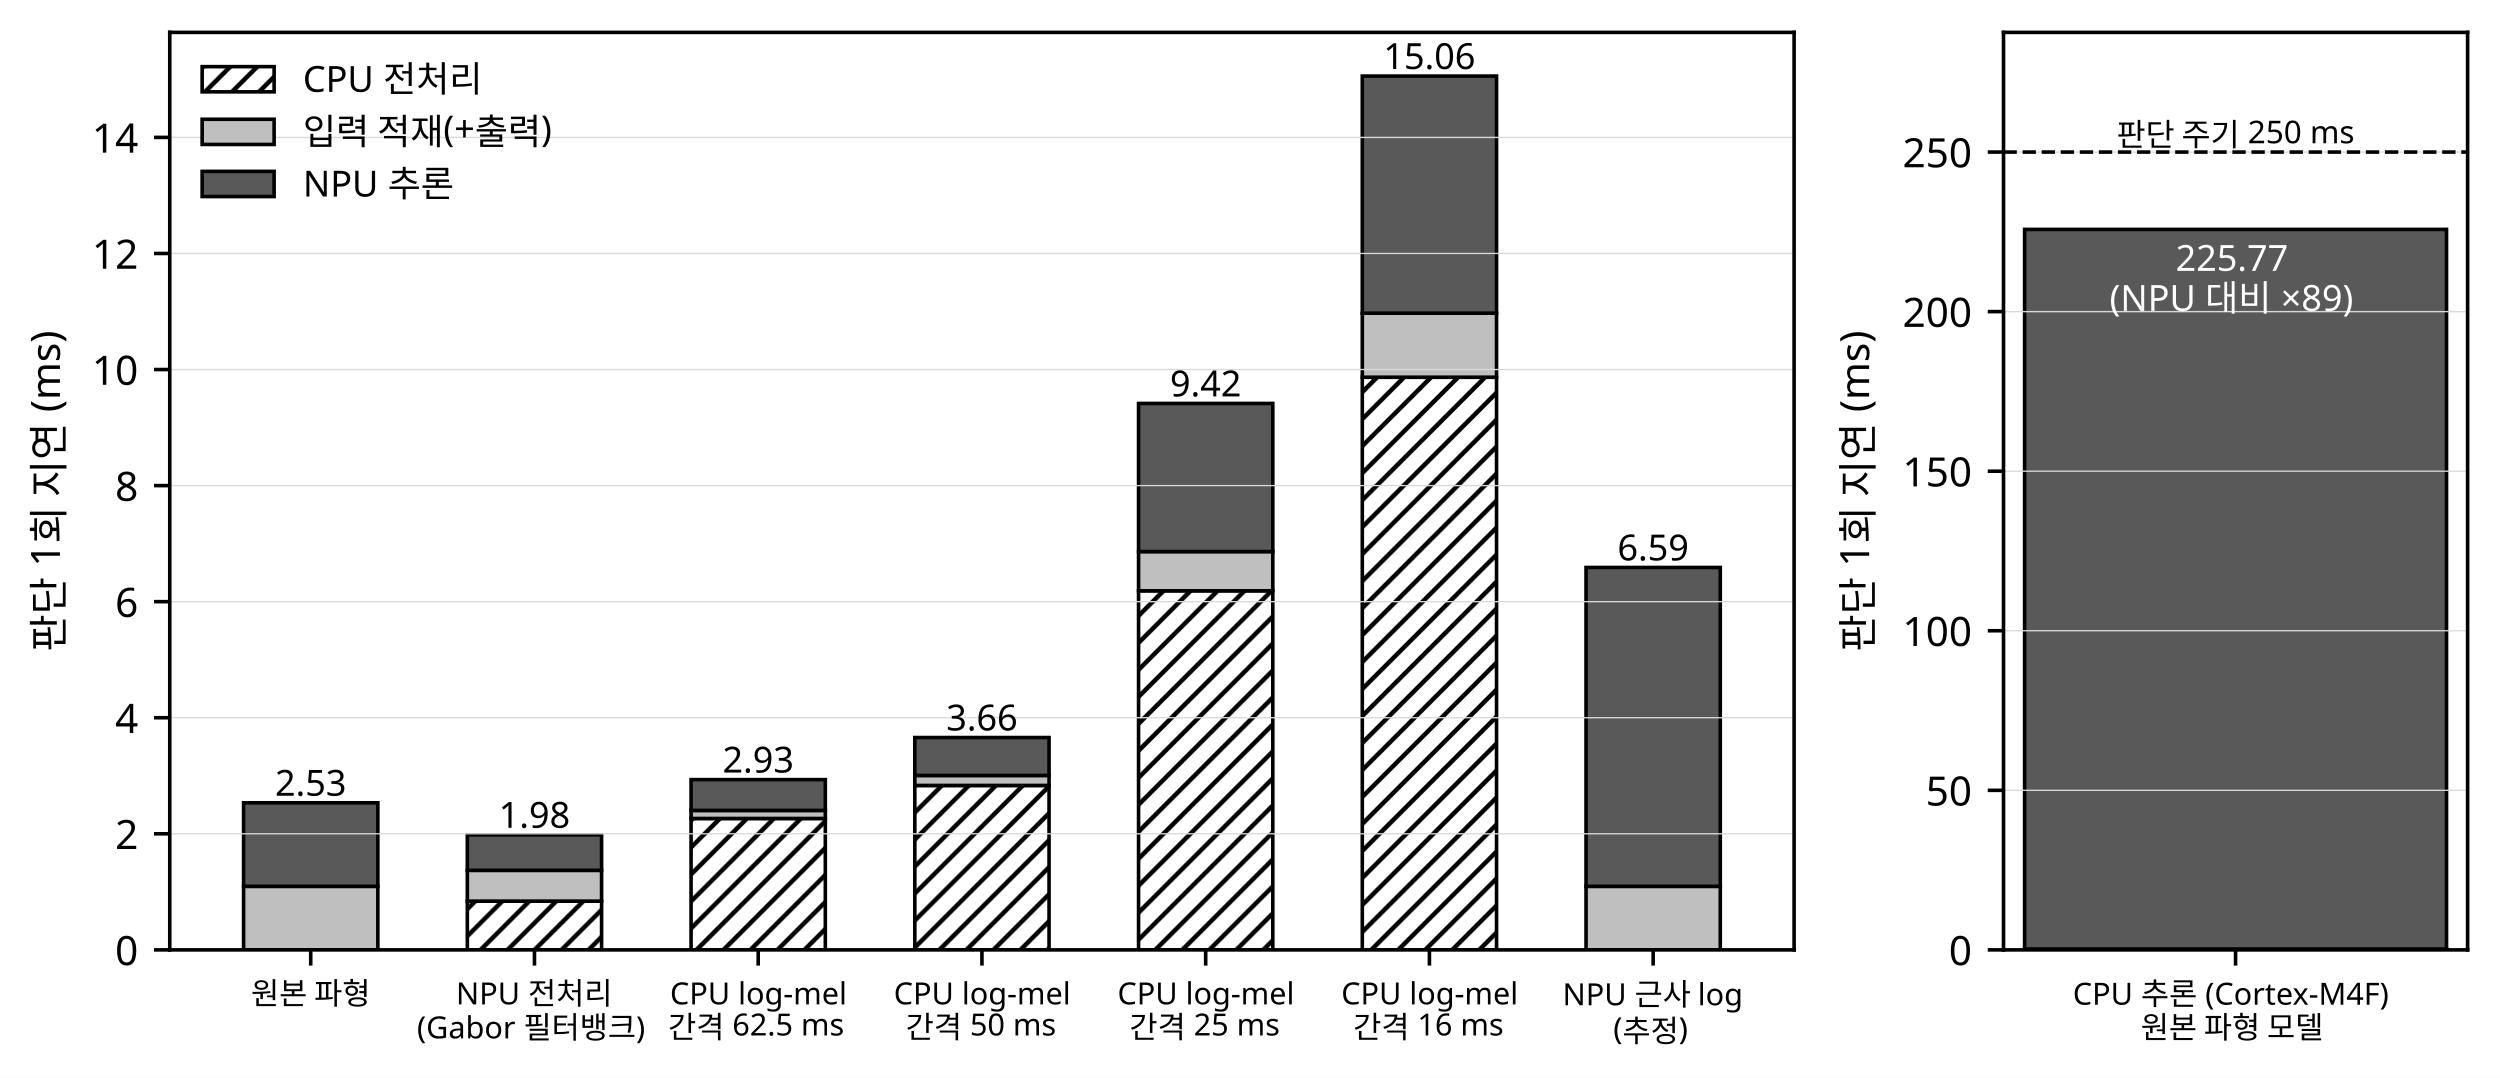
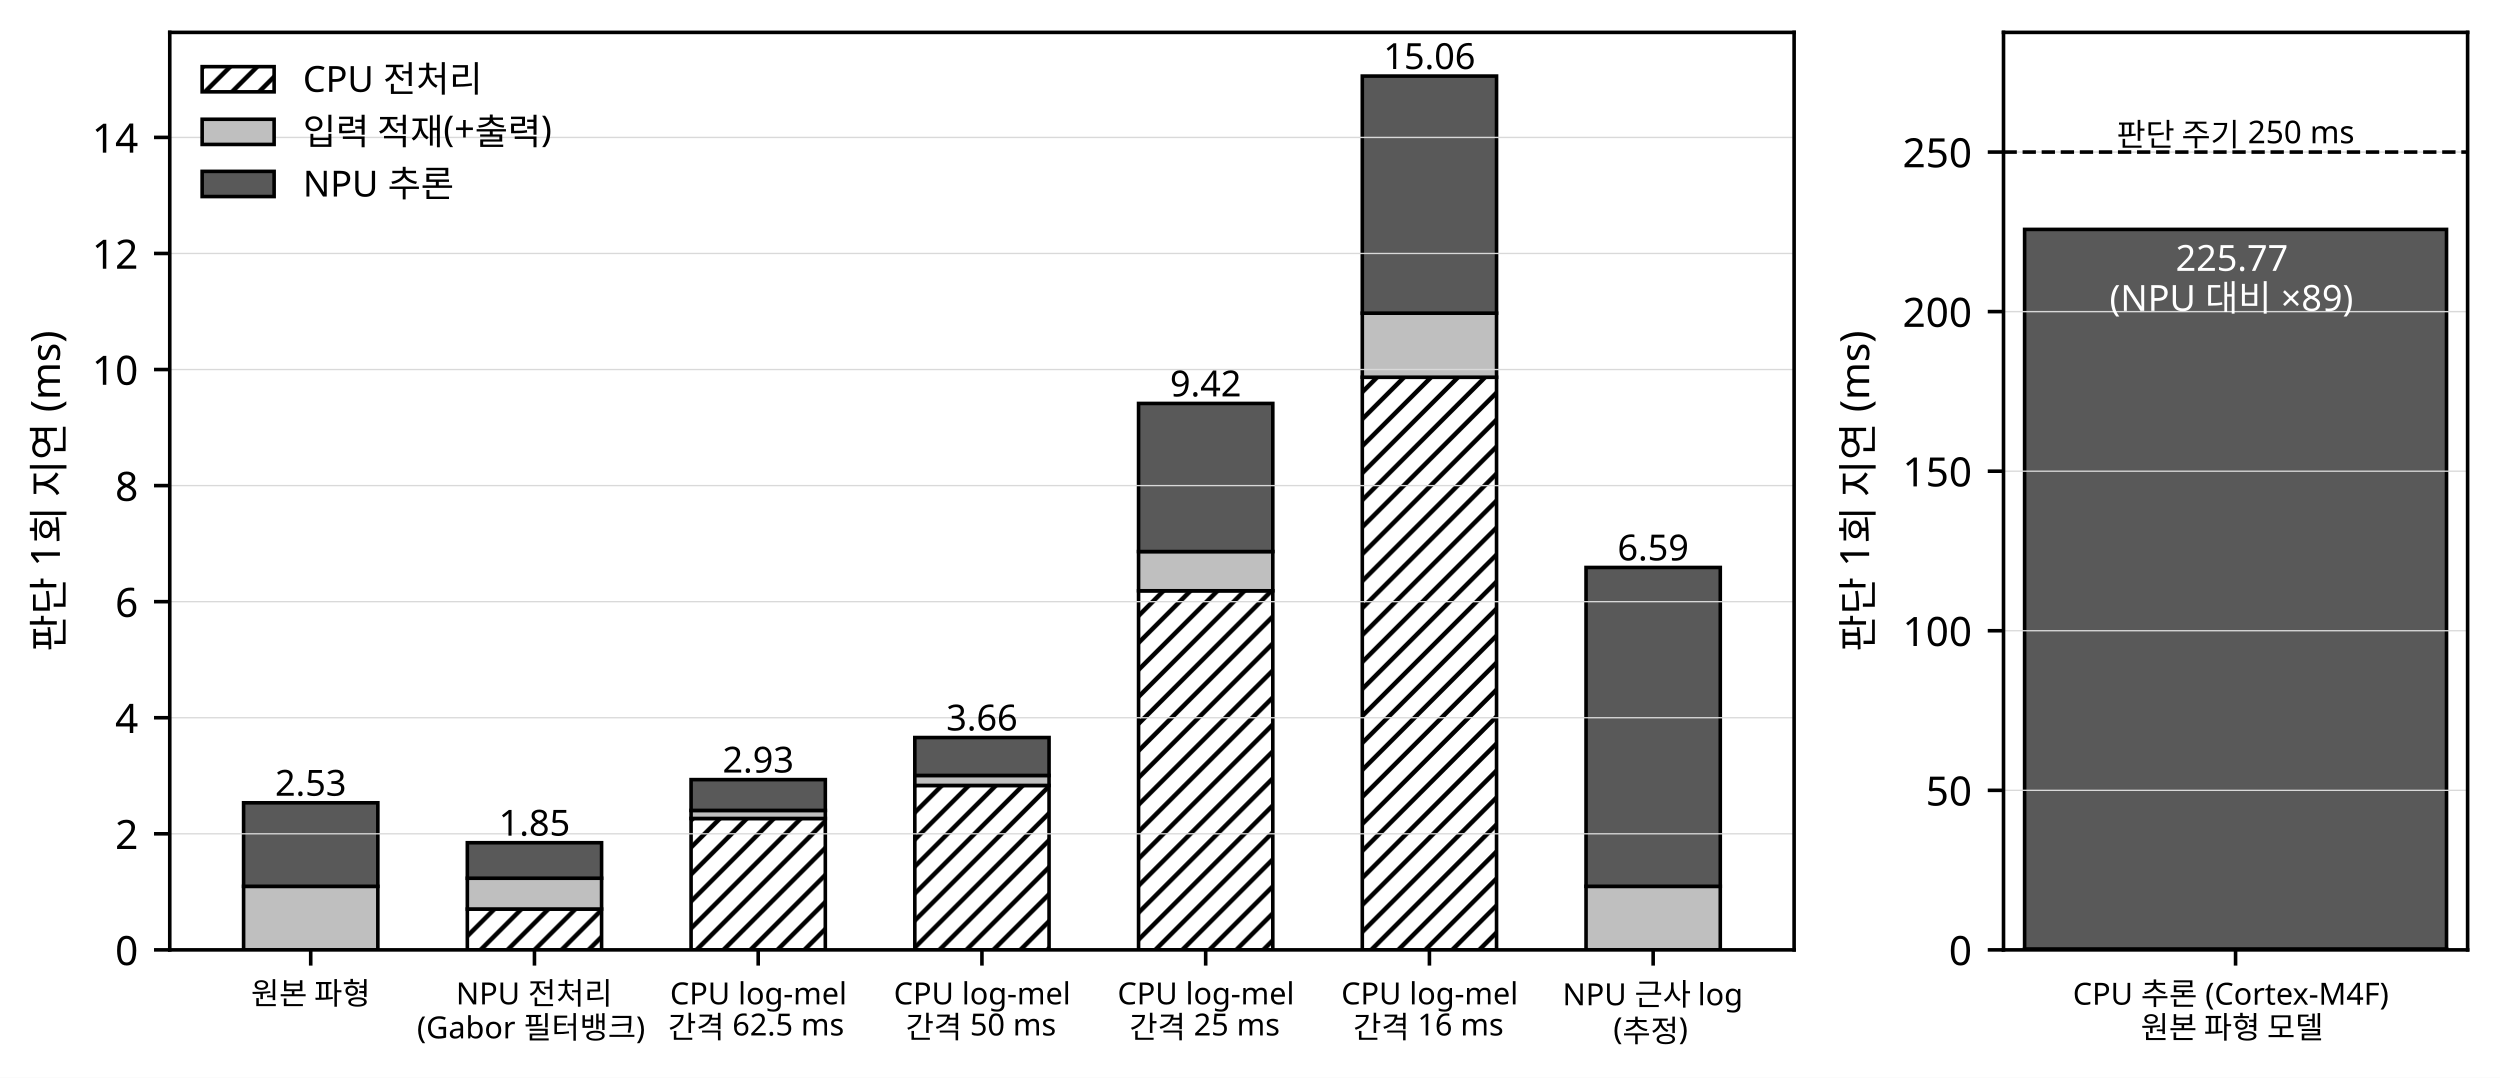
<svg xmlns="http://www.w3.org/2000/svg" xmlns:xlink="http://www.w3.org/1999/xlink" width="555.758pt" height="239.583pt" viewBox="0 0 555.758 239.583" version="1.1">
  <defs>
    <style type="text/css">*{stroke-linejoin: round; stroke-linecap: butt}</style>
  </defs>
  <g id="figure_1">
    <g id="patch_1">
      <path d="M 0 239.583  L 555.758 239.583  L 555.758 0  L 0 0  z " style="fill: #ffffff" />
    </g>
    <g id="axes_1">
      <g id="patch_2">
        <path d="M 37.738 211.16  L 398.837 211.16  L 398.837 7.2  L 37.738 7.2  z " style="fill: #ffffff" />
      </g>
      <g id="patch_3">
-         <path d="M 54.152 211.16  L 83.995 211.16  L 83.995 211.16  L 54.152 211.16  z " clip-path="url(#pd2b14b643c)" style="fill: url(#h8dd5a65fd1); stroke: #000000; stroke-width: 0.8; stroke-linejoin: miter" />
+         <path d="M 54.152 211.16  L 83.995 211.16  L 83.995 211.16  L 54.152 211.16  z " clip-path="url(#p806f4363c2)" style="fill: url(#hf272bdc6ef); stroke: #000000; stroke-width: 0.8; stroke-linejoin: miter" />
      </g>
      <g id="patch_4">
-         <path d="M 103.89 211.16  L 133.733 211.16  L 133.733 200.325  L 103.89 200.325  z " clip-path="url(#pd2b14b643c)" style="fill: url(#h8dd5a65fd1); stroke: #000000; stroke-width: 0.8; stroke-linejoin: miter" />
+         <path d="M 103.89 211.16  L 133.733 211.16  L 133.733 202.081  L 103.89 202.081  z " clip-path="url(#p806f4363c2)" style="fill: url(#hf272bdc6ef); stroke: #000000; stroke-width: 0.8; stroke-linejoin: miter" />
      </g>
      <g id="patch_5">
-         <path d="M 153.628 211.16  L 183.471 211.16  L 183.471 181.952  L 153.628 181.952  z " clip-path="url(#pd2b14b643c)" style="fill: url(#h8dd5a65fd1); stroke: #000000; stroke-width: 0.8; stroke-linejoin: miter" />
+         <path d="M 153.628 211.16  L 183.471 211.16  L 183.471 181.952  L 153.628 181.952  z " clip-path="url(#p806f4363c2)" style="fill: url(#hf272bdc6ef); stroke: #000000; stroke-width: 0.8; stroke-linejoin: miter" />
      </g>
      <g id="patch_6">
-         <path d="M 203.366 211.16  L 233.209 211.16  L 233.209 174.608  L 203.366 174.608  z " clip-path="url(#pd2b14b643c)" style="fill: url(#h8dd5a65fd1); stroke: #000000; stroke-width: 0.8; stroke-linejoin: miter" />
+         <path d="M 203.366 211.16  L 233.209 211.16  L 233.209 174.608  L 203.366 174.608  z " clip-path="url(#p806f4363c2)" style="fill: url(#hf272bdc6ef); stroke: #000000; stroke-width: 0.8; stroke-linejoin: miter" />
      </g>
      <g id="patch_7">
-         <path d="M 253.105 211.16  L 282.947 211.16  L 282.947 131.332  L 253.105 131.332  z " clip-path="url(#pd2b14b643c)" style="fill: url(#h8dd5a65fd1); stroke: #000000; stroke-width: 0.8; stroke-linejoin: miter" />
+         <path d="M 253.105 211.16  L 282.947 211.16  L 282.947 131.332  L 253.105 131.332  z " clip-path="url(#p806f4363c2)" style="fill: url(#hf272bdc6ef); stroke: #000000; stroke-width: 0.8; stroke-linejoin: miter" />
      </g>
      <g id="patch_8">
-         <path d="M 302.843 211.16  L 332.686 211.16  L 332.686 83.861  L 302.843 83.861  z " clip-path="url(#pd2b14b643c)" style="fill: url(#h8dd5a65fd1); stroke: #000000; stroke-width: 0.8; stroke-linejoin: miter" />
+         <path d="M 302.843 211.16  L 332.686 211.16  L 332.686 83.861  L 302.843 83.861  z " clip-path="url(#p806f4363c2)" style="fill: url(#hf272bdc6ef); stroke: #000000; stroke-width: 0.8; stroke-linejoin: miter" />
      </g>
      <g id="patch_9">
-         <path d="M 352.581 211.16  L 382.424 211.16  L 382.424 211.16  L 352.581 211.16  z " clip-path="url(#pd2b14b643c)" style="fill: url(#h8dd5a65fd1); stroke: #000000; stroke-width: 0.8; stroke-linejoin: miter" />
+         <path d="M 352.581 211.16  L 382.424 211.16  L 382.424 211.16  L 352.581 211.16  z " clip-path="url(#p806f4363c2)" style="fill: url(#hf272bdc6ef); stroke: #000000; stroke-width: 0.8; stroke-linejoin: miter" />
      </g>
      <g id="patch_10">
-         <path d="M 54.152 211.16  L 83.995 211.16  L 83.995 197.033  L 54.152 197.033  z " clip-path="url(#pd2b14b643c)" style="fill: #bfbfbf; stroke: #000000; stroke-width: 0.8; stroke-linejoin: miter" />
+         <path d="M 54.152 211.16  L 83.995 211.16  L 83.995 197.033  L 54.152 197.033  z " clip-path="url(#p806f4363c2)" style="fill: #bfbfbf; stroke: #000000; stroke-width: 0.8; stroke-linejoin: miter" />
      </g>
      <g id="patch_11">
-         <path d="M 103.89 200.325  L 133.733 200.325  L 133.733 193.478  L 103.89 193.478  z " clip-path="url(#pd2b14b643c)" style="fill: #bfbfbf; stroke: #000000; stroke-width: 0.8; stroke-linejoin: miter" />
+         <path d="M 103.89 202.081  L 133.733 202.081  L 133.733 195.233  L 103.89 195.233  z " clip-path="url(#p806f4363c2)" style="fill: #bfbfbf; stroke: #000000; stroke-width: 0.8; stroke-linejoin: miter" />
      </g>
      <g id="patch_12">
-         <path d="M 153.628 181.952  L 183.471 181.952  L 183.471 180.16  L 153.628 180.16  z " clip-path="url(#pd2b14b643c)" style="fill: #bfbfbf; stroke: #000000; stroke-width: 0.8; stroke-linejoin: miter" />
+         <path d="M 153.628 181.952  L 183.471 181.952  L 183.471 180.16  L 153.628 180.16  z " clip-path="url(#p806f4363c2)" style="fill: #bfbfbf; stroke: #000000; stroke-width: 0.8; stroke-linejoin: miter" />
      </g>
      <g id="patch_13">
-         <path d="M 203.366 174.608  L 233.209 174.608  L 233.209 172.386  L 203.366 172.386  z " clip-path="url(#pd2b14b643c)" style="fill: #bfbfbf; stroke: #000000; stroke-width: 0.8; stroke-linejoin: miter" />
+         <path d="M 203.366 174.608  L 233.209 174.608  L 233.209 172.386  L 203.366 172.386  z " clip-path="url(#p806f4363c2)" style="fill: #bfbfbf; stroke: #000000; stroke-width: 0.8; stroke-linejoin: miter" />
      </g>
      <g id="patch_14">
-         <path d="M 253.105 131.332  L 282.947 131.332  L 282.947 122.614  L 253.105 122.614  z " clip-path="url(#pd2b14b643c)" style="fill: #bfbfbf; stroke: #000000; stroke-width: 0.8; stroke-linejoin: miter" />
+         <path d="M 253.105 131.332  L 282.947 131.332  L 282.947 122.614  L 253.105 122.614  z " clip-path="url(#p806f4363c2)" style="fill: #bfbfbf; stroke: #000000; stroke-width: 0.8; stroke-linejoin: miter" />
      </g>
      <g id="patch_15">
-         <path d="M 302.843 83.861  L 332.686 83.861  L 332.686 69.619  L 302.843 69.619  z " clip-path="url(#pd2b14b643c)" style="fill: #bfbfbf; stroke: #000000; stroke-width: 0.8; stroke-linejoin: miter" />
+         <path d="M 302.843 83.861  L 332.686 83.861  L 332.686 69.619  L 302.843 69.619  z " clip-path="url(#p806f4363c2)" style="fill: #bfbfbf; stroke: #000000; stroke-width: 0.8; stroke-linejoin: miter" />
      </g>
      <g id="patch_16">
-         <path d="M 352.581 211.16  L 382.424 211.16  L 382.424 197.033  L 352.581 197.033  z " clip-path="url(#pd2b14b643c)" style="fill: #bfbfbf; stroke: #000000; stroke-width: 0.8; stroke-linejoin: miter" />
+         <path d="M 352.581 211.16  L 382.424 211.16  L 382.424 197.033  L 352.581 197.033  z " clip-path="url(#p806f4363c2)" style="fill: #bfbfbf; stroke: #000000; stroke-width: 0.8; stroke-linejoin: miter" />
      </g>
      <g id="patch_17">
-         <path d="M 54.152 197.033  L 83.995 197.033  L 83.995 178.463  L 54.152 178.463  z " clip-path="url(#pd2b14b643c)" style="fill: #595959; stroke: #000000; stroke-width: 0.8; stroke-linejoin: miter" />
+         <path d="M 54.152 197.033  L 83.995 197.033  L 83.995 178.463  L 54.152 178.463  z " clip-path="url(#p806f4363c2)" style="fill: #595959; stroke: #000000; stroke-width: 0.8; stroke-linejoin: miter" />
      </g>
      <g id="patch_18">
-         <path d="M 103.89 193.478  L 133.733 193.478  L 133.733 185.584  L 103.89 185.584  z " clip-path="url(#pd2b14b643c)" style="fill: #595959; stroke: #000000; stroke-width: 0.8; stroke-linejoin: miter" />
+         <path d="M 103.89 195.233  L 133.733 195.233  L 133.733 187.34  L 103.89 187.34  z " clip-path="url(#p806f4363c2)" style="fill: #595959; stroke: #000000; stroke-width: 0.8; stroke-linejoin: miter" />
      </g>
      <g id="patch_19">
-         <path d="M 153.628 180.16  L 183.471 180.16  L 183.471 173.312  L 153.628 173.312  z " clip-path="url(#pd2b14b643c)" style="fill: #595959; stroke: #000000; stroke-width: 0.8; stroke-linejoin: miter" />
+         <path d="M 153.628 180.16  L 183.471 180.16  L 183.471 173.312  L 153.628 173.312  z " clip-path="url(#p806f4363c2)" style="fill: #595959; stroke: #000000; stroke-width: 0.8; stroke-linejoin: miter" />
      </g>
      <g id="patch_20">
-         <path d="M 203.366 172.386  L 233.209 172.386  L 233.209 163.957  L 203.366 163.957  z " clip-path="url(#pd2b14b643c)" style="fill: #595959; stroke: #000000; stroke-width: 0.8; stroke-linejoin: miter" />
+         <path d="M 203.366 172.386  L 233.209 172.386  L 233.209 163.957  L 203.366 163.957  z " clip-path="url(#p806f4363c2)" style="fill: #595959; stroke: #000000; stroke-width: 0.8; stroke-linejoin: miter" />
      </g>
      <g id="patch_21">
-         <path d="M 253.105 122.614  L 282.947 122.614  L 282.947 89.686  L 253.105 89.686  z " clip-path="url(#pd2b14b643c)" style="fill: #595959; stroke: #000000; stroke-width: 0.8; stroke-linejoin: miter" />
+         <path d="M 253.105 122.614  L 282.947 122.614  L 282.947 89.686  L 253.105 89.686  z " clip-path="url(#p806f4363c2)" style="fill: #595959; stroke: #000000; stroke-width: 0.8; stroke-linejoin: miter" />
      </g>
      <g id="patch_22">
-         <path d="M 302.843 69.619  L 332.686 69.619  L 332.686 16.912  L 302.843 16.912  z " clip-path="url(#pd2b14b643c)" style="fill: #595959; stroke: #000000; stroke-width: 0.8; stroke-linejoin: miter" />
+         <path d="M 302.843 69.619  L 332.686 69.619  L 332.686 16.912  L 302.843 16.912  z " clip-path="url(#p806f4363c2)" style="fill: #595959; stroke: #000000; stroke-width: 0.8; stroke-linejoin: miter" />
      </g>
      <g id="patch_23">
-         <path d="M 352.581 197.033  L 382.424 197.033  L 382.424 126.15  L 352.581 126.15  z " clip-path="url(#pd2b14b643c)" style="fill: #595959; stroke: #000000; stroke-width: 0.8; stroke-linejoin: miter" />
+         <path d="M 352.581 197.033  L 382.424 197.033  L 382.424 126.15  L 352.581 126.15  z " clip-path="url(#p806f4363c2)" style="fill: #595959; stroke: #000000; stroke-width: 0.8; stroke-linejoin: miter" />
      </g>
      <g id="matplotlib.axis_1">
        <g id="xtick_1">
          <g id="line2d_1">
            <defs>
-               <path id="m9dae0cbca2" d="M 0 0  L 0 3.5  " style="stroke: #000000; stroke-width: 0.8" />
+               <path id="m4738c659da" d="M 0 0  L 0 3.5  " style="stroke: #000000; stroke-width: 0.8" />
            </defs>
            <g>
-               <use xlink:href="#m9dae0cbca2" x="69.073" y="211.16" style="stroke: #000000; stroke-width: 0.8" />
+               <use xlink:href="#m4738c659da" x="69.073" y="211.16" style="stroke: #000000; stroke-width: 0.8" />
            </g>
          </g>
          <g id="text_1">
            <text style="font-size: 6.8px; font-family: 'NanumGothic'; text-anchor: middle" x="69.073" y="223.274" transform="rotate(-0 69.07346 223.2738)">원본 파형</text>
          </g>
        </g>
        <g id="xtick_2">
          <g id="line2d_2">
            <g>
-               <use xlink:href="#m9dae0cbca2" x="118.812" y="211.16" style="stroke: #000000; stroke-width: 0.8" />
+               <use xlink:href="#m4738c659da" x="118.812" y="211.16" style="stroke: #000000; stroke-width: 0.8" />
            </g>
          </g>
          <g id="text_2">
            <text style="font-size: 6.8px; font-family: 'NanumGothic'" transform="translate(101.3659 223.2738)">NPU 전처리</text>
            <text style="font-size: 6.8px; font-family: 'NanumGothic'" transform="translate(92.69004 230.8333)">(Gabor 필터뱅크)</text>
          </g>
        </g>
        <g id="xtick_3">
          <g id="line2d_3">
            <g>
-               <use xlink:href="#m9dae0cbca2" x="168.55" y="211.16" style="stroke: #000000; stroke-width: 0.8" />
+               <use xlink:href="#m4738c659da" x="168.55" y="211.16" style="stroke: #000000; stroke-width: 0.8" />
            </g>
          </g>
          <g id="text_3">
            <text style="font-size: 6.8px; font-family: 'NanumGothic'" transform="translate(148.9386 223.2738)">CPU log-mel</text>
            <text style="font-size: 6.8px; font-family: 'NanumGothic'" transform="translate(148.5142 230.7566)">간격 62.5 ms</text>
          </g>
        </g>
        <g id="xtick_4">
          <g id="line2d_4">
            <g>
-               <use xlink:href="#m9dae0cbca2" x="218.288" y="211.16" style="stroke: #000000; stroke-width: 0.8" />
+               <use xlink:href="#m4738c659da" x="218.288" y="211.16" style="stroke: #000000; stroke-width: 0.8" />
            </g>
          </g>
          <g id="text_4">
            <text style="font-size: 6.8px; font-family: 'NanumGothic'" transform="translate(198.6768 223.2738)">CPU log-mel</text>
            <text style="font-size: 6.8px; font-family: 'NanumGothic'" transform="translate(201.3426 230.7566)">간격 50 ms</text>
          </g>
        </g>
        <g id="xtick_5">
          <g id="line2d_5">
            <g>
-               <use xlink:href="#m9dae0cbca2" x="268.026" y="211.16" style="stroke: #000000; stroke-width: 0.8" />
+               <use xlink:href="#m4738c659da" x="268.026" y="211.16" style="stroke: #000000; stroke-width: 0.8" />
            </g>
          </g>
          <g id="text_5">
            <text style="font-size: 6.8px; font-family: 'NanumGothic'" transform="translate(248.4149 223.2738)">CPU log-mel</text>
            <text style="font-size: 6.8px; font-family: 'NanumGothic'" transform="translate(251.0807 230.7566)">간격 25 ms</text>
          </g>
        </g>
        <g id="xtick_6">
          <g id="line2d_6">
            <g>
-               <use xlink:href="#m9dae0cbca2" x="317.764" y="211.16" style="stroke: #000000; stroke-width: 0.8" />
+               <use xlink:href="#m4738c659da" x="317.764" y="211.16" style="stroke: #000000; stroke-width: 0.8" />
            </g>
          </g>
          <g id="text_6">
            <text style="font-size: 6.8px; font-family: 'NanumGothic'" transform="translate(298.1531 223.2738)">CPU log-mel</text>
            <text style="font-size: 6.8px; font-family: 'NanumGothic'" transform="translate(300.8189 230.7566)">간격 16 ms</text>
          </g>
        </g>
        <g id="xtick_7">
          <g id="line2d_7">
            <g>
-               <use xlink:href="#m9dae0cbca2" x="367.502" y="211.16" style="stroke: #000000; stroke-width: 0.8" />
+               <use xlink:href="#m4738c659da" x="367.502" y="211.16" style="stroke: #000000; stroke-width: 0.8" />
            </g>
          </g>
          <g id="text_7">
            <text style="font-size: 6.8px; font-family: 'NanumGothic'" transform="translate(347.3573 223.4778)">NPU 근사 log</text>
            <text style="font-size: 6.8px; font-family: 'NanumGothic'" transform="translate(358.6421 231.0511)">(추정)</text>
          </g>
        </g>
      </g>
      <g id="matplotlib.axis_2">
        <g id="ytick_1">
          <g id="line2d_8">
-             <path d="M 37.738 211.16  L 398.837 211.16  " clip-path="url(#pd2b14b643c)" style="fill: none; stroke: #d9d9d9; stroke-width: 0.3; stroke-linecap: square" />
+             <path d="M 37.738 211.16  L 398.837 211.16  " clip-path="url(#p806f4363c2)" style="fill: none; stroke: #d9d9d9; stroke-width: 0.3; stroke-linecap: square" />
          </g>
          <g id="line2d_9">
            <defs>
-               <path id="mdfe4ea8ee5" d="M 0 0  L -3.5 0  " style="stroke: #000000; stroke-width: 0.8" />
+               <path id="ma11ff73672" d="M 0 0  L -3.5 0  " style="stroke: #000000; stroke-width: 0.8" />
            </defs>
            <g>
-               <use xlink:href="#mdfe4ea8ee5" x="37.738" y="211.16" style="stroke: #000000; stroke-width: 0.8" />
+               <use xlink:href="#ma11ff73672" x="37.738" y="211.16" style="stroke: #000000; stroke-width: 0.8" />
            </g>
          </g>
          <g id="text_8">
            <text style="font-size: 9px; font-family: 'NanumGothic'; text-anchor: end" x="30.738" y="214.544" transform="rotate(-0 30.73844 214.5441)">0</text>
          </g>
        </g>
        <g id="ytick_2">
          <g id="line2d_10">
-             <path d="M 37.738 185.359  L 398.837 185.359  " clip-path="url(#pd2b14b643c)" style="fill: none; stroke: #d9d9d9; stroke-width: 0.3; stroke-linecap: square" />
+             <path d="M 37.738 185.359  L 398.837 185.359  " clip-path="url(#p806f4363c2)" style="fill: none; stroke: #d9d9d9; stroke-width: 0.3; stroke-linecap: square" />
          </g>
          <g id="line2d_11">
            <g>
-               <use xlink:href="#mdfe4ea8ee5" x="37.738" y="185.359" style="stroke: #000000; stroke-width: 0.8" />
+               <use xlink:href="#ma11ff73672" x="37.738" y="185.359" style="stroke: #000000; stroke-width: 0.8" />
            </g>
          </g>
          <g id="text_9">
            <text style="font-size: 9px; font-family: 'NanumGothic'; text-anchor: end" x="30.738" y="188.743" transform="rotate(-0 30.73844 188.7427)">2</text>
          </g>
        </g>
        <g id="ytick_3">
          <g id="line2d_12">
-             <path d="M 37.738 159.557  L 398.837 159.557  " clip-path="url(#pd2b14b643c)" style="fill: none; stroke: #d9d9d9; stroke-width: 0.3; stroke-linecap: square" />
+             <path d="M 37.738 159.557  L 398.837 159.557  " clip-path="url(#p806f4363c2)" style="fill: none; stroke: #d9d9d9; stroke-width: 0.3; stroke-linecap: square" />
          </g>
          <g id="line2d_13">
            <g>
-               <use xlink:href="#mdfe4ea8ee5" x="37.738" y="159.557" style="stroke: #000000; stroke-width: 0.8" />
+               <use xlink:href="#ma11ff73672" x="37.738" y="159.557" style="stroke: #000000; stroke-width: 0.8" />
            </g>
          </g>
          <g id="text_10">
            <text style="font-size: 9px; font-family: 'NanumGothic'; text-anchor: end" x="30.738" y="162.941" transform="rotate(-0 30.73844 162.9412)">4</text>
          </g>
        </g>
        <g id="ytick_4">
          <g id="line2d_14">
-             <path d="M 37.738 133.756  L 398.837 133.756  " clip-path="url(#pd2b14b643c)" style="fill: none; stroke: #d9d9d9; stroke-width: 0.3; stroke-linecap: square" />
+             <path d="M 37.738 133.756  L 398.837 133.756  " clip-path="url(#p806f4363c2)" style="fill: none; stroke: #d9d9d9; stroke-width: 0.3; stroke-linecap: square" />
          </g>
          <g id="line2d_15">
            <g>
-               <use xlink:href="#mdfe4ea8ee5" x="37.738" y="133.756" style="stroke: #000000; stroke-width: 0.8" />
+               <use xlink:href="#ma11ff73672" x="37.738" y="133.756" style="stroke: #000000; stroke-width: 0.8" />
            </g>
          </g>
          <g id="text_11">
            <text style="font-size: 9px; font-family: 'NanumGothic'; text-anchor: end" x="30.738" y="137.14" transform="rotate(-0 30.73844 137.1397)">6</text>
          </g>
        </g>
        <g id="ytick_5">
          <g id="line2d_16">
-             <path d="M 37.738 107.954  L 398.837 107.954  " clip-path="url(#pd2b14b643c)" style="fill: none; stroke: #d9d9d9; stroke-width: 0.3; stroke-linecap: square" />
+             <path d="M 37.738 107.954  L 398.837 107.954  " clip-path="url(#p806f4363c2)" style="fill: none; stroke: #d9d9d9; stroke-width: 0.3; stroke-linecap: square" />
          </g>
          <g id="line2d_17">
            <g>
-               <use xlink:href="#mdfe4ea8ee5" x="37.738" y="107.954" style="stroke: #000000; stroke-width: 0.8" />
+               <use xlink:href="#ma11ff73672" x="37.738" y="107.954" style="stroke: #000000; stroke-width: 0.8" />
            </g>
          </g>
          <g id="text_12">
            <text style="font-size: 9px; font-family: 'NanumGothic'; text-anchor: end" x="30.738" y="111.338" transform="rotate(-0 30.73844 111.3382)">8</text>
          </g>
        </g>
        <g id="ytick_6">
          <g id="line2d_18">
-             <path d="M 37.738 82.153  L 398.837 82.153  " clip-path="url(#pd2b14b643c)" style="fill: none; stroke: #d9d9d9; stroke-width: 0.3; stroke-linecap: square" />
+             <path d="M 37.738 82.153  L 398.837 82.153  " clip-path="url(#p806f4363c2)" style="fill: none; stroke: #d9d9d9; stroke-width: 0.3; stroke-linecap: square" />
          </g>
          <g id="line2d_19">
            <g>
-               <use xlink:href="#mdfe4ea8ee5" x="37.738" y="82.153" style="stroke: #000000; stroke-width: 0.8" />
+               <use xlink:href="#ma11ff73672" x="37.738" y="82.153" style="stroke: #000000; stroke-width: 0.8" />
            </g>
          </g>
          <g id="text_13">
            <text style="font-size: 9px; font-family: 'NanumGothic'; text-anchor: end" x="30.738" y="85.537" transform="rotate(-0 30.73844 85.53673)">10</text>
          </g>
        </g>
        <g id="ytick_7">
          <g id="line2d_20">
-             <path d="M 37.738 56.351  L 398.837 56.351  " clip-path="url(#pd2b14b643c)" style="fill: none; stroke: #d9d9d9; stroke-width: 0.3; stroke-linecap: square" />
+             <path d="M 37.738 56.351  L 398.837 56.351  " clip-path="url(#p806f4363c2)" style="fill: none; stroke: #d9d9d9; stroke-width: 0.3; stroke-linecap: square" />
          </g>
          <g id="line2d_21">
            <g>
-               <use xlink:href="#mdfe4ea8ee5" x="37.738" y="56.351" style="stroke: #000000; stroke-width: 0.8" />
+               <use xlink:href="#ma11ff73672" x="37.738" y="56.351" style="stroke: #000000; stroke-width: 0.8" />
            </g>
          </g>
          <g id="text_14">
            <text style="font-size: 9px; font-family: 'NanumGothic'; text-anchor: end" x="30.738" y="59.735" transform="rotate(-0 30.73844 59.73525)">12</text>
          </g>
        </g>
        <g id="ytick_8">
          <g id="line2d_22">
-             <path d="M 37.738 30.55  L 398.837 30.55  " clip-path="url(#pd2b14b643c)" style="fill: none; stroke: #d9d9d9; stroke-width: 0.3; stroke-linecap: square" />
+             <path d="M 37.738 30.55  L 398.837 30.55  " clip-path="url(#p806f4363c2)" style="fill: none; stroke: #d9d9d9; stroke-width: 0.3; stroke-linecap: square" />
          </g>
          <g id="line2d_23">
            <g>
-               <use xlink:href="#mdfe4ea8ee5" x="37.738" y="30.55" style="stroke: #000000; stroke-width: 0.8" />
+               <use xlink:href="#ma11ff73672" x="37.738" y="30.55" style="stroke: #000000; stroke-width: 0.8" />
            </g>
          </g>
          <g id="text_15">
            <text style="font-size: 9px; font-family: 'NanumGothic'; text-anchor: end" x="30.738" y="33.934" transform="rotate(-0 30.73844 33.93377)">14</text>
          </g>
        </g>
        <g id="text_16">
          <text style="font-size: 9px; font-family: 'NanumGothic'; text-anchor: middle" x="14.068" y="109.18" transform="rotate(-90 14.06813 109.18)">판단 1회 지연 (ms)</text>
        </g>
      </g>
      <g id="patch_24">
        <path d="M 37.738 211.16  L 37.738 7.2  " style="fill: none; stroke: #000000; stroke-width: 0.8; stroke-linejoin: miter; stroke-linecap: square" />
      </g>
      <g id="patch_25">
        <path d="M 398.837 211.16  L 398.837 7.2  " style="fill: none; stroke: #000000; stroke-width: 0.8; stroke-linejoin: miter; stroke-linecap: square" />
      </g>
      <g id="patch_26">
        <path d="M 37.738 211.16  L 398.837 211.16  " style="fill: none; stroke: #000000; stroke-width: 0.8; stroke-linejoin: miter; stroke-linecap: square" />
      </g>
      <g id="patch_27">
        <path d="M 37.738 7.2  L 398.837 7.2  " style="fill: none; stroke: #000000; stroke-width: 0.8; stroke-linejoin: miter; stroke-linecap: square" />
      </g>
      <g id="text_17">
        <text style="font-size: 8px; font-family: 'NanumGothic'; text-anchor: middle" x="69.073" y="176.896" transform="rotate(-0 69.07346 176.8957)">2.53</text>
      </g>
      <g id="text_18">
-         <text style="font-size: 8px; font-family: 'NanumGothic'; text-anchor: middle" x="118.812" y="184.017" transform="rotate(-0 118.8116 184.0168)">1.98</text>
+         <text style="font-size: 8px; font-family: 'NanumGothic'; text-anchor: middle" x="118.812" y="185.772" transform="rotate(-0 118.8116 185.7724)">1.85</text>
      </g>
      <g id="text_19">
        <text style="font-size: 8px; font-family: 'NanumGothic'; text-anchor: middle" x="168.55" y="171.745" transform="rotate(-0 168.5497 171.7447)">2.93</text>
      </g>
      <g id="text_20">
        <text style="font-size: 8px; font-family: 'NanumGothic'; text-anchor: middle" x="218.288" y="162.389" transform="rotate(-0 218.2879 162.3893)">3.66</text>
      </g>
      <g id="text_21">
        <text style="font-size: 8px; font-family: 'NanumGothic'; text-anchor: middle" x="268.026" y="88.119" transform="rotate(-0 268.026 88.11886)">9.42</text>
      </g>
      <g id="text_22">
        <text style="font-size: 8px; font-family: 'NanumGothic'; text-anchor: middle" x="317.764" y="15.345" transform="rotate(-0 317.7642 15.34488)">15.06</text>
      </g>
      <g id="text_23">
        <text style="font-size: 8px; font-family: 'NanumGothic'; text-anchor: middle" x="367.502" y="124.582" transform="rotate(-0 367.5023 124.582)">6.59</text>
      </g>
      <g id="legend_1">
        <g id="patch_28">
-           <path d="M 44.938 20.416  L 60.938 20.416  L 60.938 14.816  L 44.938 14.816  z " style="fill: url(#h8dd5a65fd1); stroke: #000000; stroke-width: 0.8; stroke-linejoin: miter" />
+           <path d="M 44.938 20.416  L 60.938 20.416  L 60.938 14.816  L 44.938 14.816  z " style="fill: url(#hf272bdc6ef); stroke: #000000; stroke-width: 0.8; stroke-linejoin: miter" />
        </g>
        <g id="text_24">
          <text style="font-size: 8px; font-family: 'NanumGothic'; text-anchor: start" x="67.338" y="20.416" transform="rotate(-0 67.33844 20.41625)">CPU 전처리</text>
        </g>
        <g id="patch_29">
          <path d="M 44.938 32.112  L 60.938 32.112  L 60.938 26.512  L 44.938 26.512  z " style="fill: #bfbfbf; stroke: #000000; stroke-width: 0.8; stroke-linejoin: miter" />
        </g>
        <g id="text_25">
          <text style="font-size: 8px; font-family: 'NanumGothic'; text-anchor: start" x="67.338" y="32.112" transform="rotate(-0 67.33844 32.1125)">입력 적재(+출력)</text>
        </g>
        <g id="patch_30">
          <path d="M 44.938 43.696  L 60.938 43.696  L 60.938 38.096  L 44.938 38.096  z " style="fill: #595959; stroke: #000000; stroke-width: 0.8; stroke-linejoin: miter" />
        </g>
        <g id="text_26">
          <text style="font-size: 8px; font-family: 'NanumGothic'; text-anchor: start" x="67.338" y="43.696" transform="rotate(-0 67.33844 43.69625)">NPU 추론</text>
        </g>
      </g>
    </g>
    <g id="axes_2">
      <g id="patch_31">
        <path d="M 445.387 211.16  L 548.558 211.16  L 548.558 7.2  L 445.387 7.2  z " style="fill: #ffffff" />
      </g>
      <g id="patch_32">
-         <path d="M 450.077 211.16  L 543.869 211.16  L 543.869 211.16  L 450.077 211.16  z " clip-path="url(#pbd989a2fd3)" style="fill: url(#h8dd5a65fd1); stroke: #000000; stroke-width: 0.8; stroke-linejoin: miter" />
+         <path d="M 450.077 211.16  L 543.869 211.16  L 543.869 211.16  L 450.077 211.16  z " clip-path="url(#paf240f1e47)" style="fill: url(#hf272bdc6ef); stroke: #000000; stroke-width: 0.8; stroke-linejoin: miter" />
      </g>
      <g id="patch_33">
-         <path d="M 450.077 211.16  L 543.869 211.16  L 543.869 210.968  L 450.077 210.968  z " clip-path="url(#pbd989a2fd3)" style="fill: #bfbfbf; stroke: #000000; stroke-width: 0.8; stroke-linejoin: miter" />
+         <path d="M 450.077 211.16  L 543.869 211.16  L 543.869 210.968  L 450.077 210.968  z " clip-path="url(#paf240f1e47)" style="fill: #bfbfbf; stroke: #000000; stroke-width: 0.8; stroke-linejoin: miter" />
      </g>
      <g id="patch_34">
-         <path d="M 450.077 210.968  L 543.869 210.968  L 543.869 50.99  L 450.077 50.99  z " clip-path="url(#pbd989a2fd3)" style="fill: #595959; stroke: #000000; stroke-width: 0.8; stroke-linejoin: miter" />
+         <path d="M 450.077 210.968  L 543.869 210.968  L 543.869 50.99  L 450.077 50.99  z " clip-path="url(#paf240f1e47)" style="fill: #595959; stroke: #000000; stroke-width: 0.8; stroke-linejoin: miter" />
      </g>
      <g id="matplotlib.axis_3">
        <g id="xtick_8">
          <g id="line2d_24">
            <g>
-               <use xlink:href="#m9dae0cbca2" x="496.973" y="211.16" style="stroke: #000000; stroke-width: 0.8" />
+               <use xlink:href="#m4738c659da" x="496.973" y="211.16" style="stroke: #000000; stroke-width: 0.8" />
            </g>
          </g>
          <g id="text_27">
            <text style="font-size: 6.8px; font-family: 'NanumGothic'" transform="translate(460.7905 223.3493)">CPU 추론 (Cortex-M4F)</text>
            <text style="font-size: 6.8px; font-family: 'NanumGothic'" transform="translate(475.8929 230.8182)">원본 파형 모델</text>
          </g>
        </g>
      </g>
      <g id="matplotlib.axis_4">
        <g id="ytick_9">
          <g id="line2d_25">
-             <path d="M 445.387 211.16  L 548.558 211.16  " clip-path="url(#pbd989a2fd3)" style="fill: none; stroke: #d9d9d9; stroke-width: 0.3; stroke-linecap: square" />
+             <path d="M 445.387 211.16  L 548.558 211.16  " clip-path="url(#paf240f1e47)" style="fill: none; stroke: #d9d9d9; stroke-width: 0.3; stroke-linecap: square" />
          </g>
          <g id="line2d_26">
            <g>
-               <use xlink:href="#mdfe4ea8ee5" x="445.387" y="211.16" style="stroke: #000000; stroke-width: 0.8" />
+               <use xlink:href="#ma11ff73672" x="445.387" y="211.16" style="stroke: #000000; stroke-width: 0.8" />
            </g>
          </g>
          <g id="text_28">
            <text style="font-size: 9px; font-family: 'NanumGothic'; text-anchor: end" x="438.387" y="214.544" transform="rotate(-0 438.3873 214.5441)">0</text>
          </g>
        </g>
        <g id="ytick_10">
          <g id="line2d_27">
-             <path d="M 445.387 175.689  L 548.558 175.689  " clip-path="url(#pbd989a2fd3)" style="fill: none; stroke: #d9d9d9; stroke-width: 0.3; stroke-linecap: square" />
+             <path d="M 445.387 175.689  L 548.558 175.689  " clip-path="url(#paf240f1e47)" style="fill: none; stroke: #d9d9d9; stroke-width: 0.3; stroke-linecap: square" />
          </g>
          <g id="line2d_28">
            <g>
-               <use xlink:href="#mdfe4ea8ee5" x="445.387" y="175.689" style="stroke: #000000; stroke-width: 0.8" />
+               <use xlink:href="#ma11ff73672" x="445.387" y="175.689" style="stroke: #000000; stroke-width: 0.8" />
            </g>
          </g>
          <g id="text_29">
            <text style="font-size: 9px; font-family: 'NanumGothic'; text-anchor: end" x="438.387" y="179.073" transform="rotate(-0 438.3873 179.0728)">50</text>
          </g>
        </g>
        <g id="ytick_11">
          <g id="line2d_29">
-             <path d="M 445.387 140.217  L 548.558 140.217  " clip-path="url(#pbd989a2fd3)" style="fill: none; stroke: #d9d9d9; stroke-width: 0.3; stroke-linecap: square" />
+             <path d="M 445.387 140.217  L 548.558 140.217  " clip-path="url(#paf240f1e47)" style="fill: none; stroke: #d9d9d9; stroke-width: 0.3; stroke-linecap: square" />
          </g>
          <g id="line2d_30">
            <g>
-               <use xlink:href="#mdfe4ea8ee5" x="445.387" y="140.217" style="stroke: #000000; stroke-width: 0.8" />
+               <use xlink:href="#ma11ff73672" x="445.387" y="140.217" style="stroke: #000000; stroke-width: 0.8" />
            </g>
          </g>
          <g id="text_30">
            <text style="font-size: 9px; font-family: 'NanumGothic'; text-anchor: end" x="438.387" y="143.602" transform="rotate(-0 438.3873 143.6015)">100</text>
          </g>
        </g>
        <g id="ytick_12">
          <g id="line2d_31">
-             <path d="M 445.387 104.746  L 548.558 104.746  " clip-path="url(#pbd989a2fd3)" style="fill: none; stroke: #d9d9d9; stroke-width: 0.3; stroke-linecap: square" />
+             <path d="M 445.387 104.746  L 548.558 104.746  " clip-path="url(#paf240f1e47)" style="fill: none; stroke: #d9d9d9; stroke-width: 0.3; stroke-linecap: square" />
          </g>
          <g id="line2d_32">
            <g>
-               <use xlink:href="#mdfe4ea8ee5" x="445.387" y="104.746" style="stroke: #000000; stroke-width: 0.8" />
+               <use xlink:href="#ma11ff73672" x="445.387" y="104.746" style="stroke: #000000; stroke-width: 0.8" />
            </g>
          </g>
          <g id="text_31">
            <text style="font-size: 9px; font-family: 'NanumGothic'; text-anchor: end" x="438.387" y="108.13" transform="rotate(-0 438.3873 108.1302)">150</text>
          </g>
        </g>
        <g id="ytick_13">
          <g id="line2d_33">
-             <path d="M 445.387 69.275  L 548.558 69.275  " clip-path="url(#pbd989a2fd3)" style="fill: none; stroke: #d9d9d9; stroke-width: 0.3; stroke-linecap: square" />
+             <path d="M 445.387 69.275  L 548.558 69.275  " clip-path="url(#paf240f1e47)" style="fill: none; stroke: #d9d9d9; stroke-width: 0.3; stroke-linecap: square" />
          </g>
          <g id="line2d_34">
            <g>
-               <use xlink:href="#mdfe4ea8ee5" x="445.387" y="69.275" style="stroke: #000000; stroke-width: 0.8" />
+               <use xlink:href="#ma11ff73672" x="445.387" y="69.275" style="stroke: #000000; stroke-width: 0.8" />
            </g>
          </g>
          <g id="text_32">
            <text style="font-size: 9px; font-family: 'NanumGothic'; text-anchor: end" x="438.387" y="72.659" transform="rotate(-0 438.3873 72.65892)">200</text>
          </g>
        </g>
        <g id="ytick_14">
          <g id="line2d_35">
-             <path d="M 445.387 33.803  L 548.558 33.803  " clip-path="url(#pbd989a2fd3)" style="fill: none; stroke: #d9d9d9; stroke-width: 0.3; stroke-linecap: square" />
+             <path d="M 445.387 33.803  L 548.558 33.803  " clip-path="url(#paf240f1e47)" style="fill: none; stroke: #d9d9d9; stroke-width: 0.3; stroke-linecap: square" />
          </g>
          <g id="line2d_36">
            <g>
-               <use xlink:href="#mdfe4ea8ee5" x="445.387" y="33.803" style="stroke: #000000; stroke-width: 0.8" />
+               <use xlink:href="#ma11ff73672" x="445.387" y="33.803" style="stroke: #000000; stroke-width: 0.8" />
            </g>
          </g>
          <g id="text_33">
            <text style="font-size: 9px; font-family: 'NanumGothic'; text-anchor: end" x="438.387" y="37.188" transform="rotate(-0 438.3873 37.18762)">250</text>
          </g>
        </g>
        <g id="text_34">
          <text style="font-size: 9px; font-family: 'NanumGothic'; text-anchor: middle" x="416.264" y="109.18" transform="rotate(-90 416.2636 109.18)">판단 1회 지연 (ms)</text>
        </g>
      </g>
      <g id="line2d_37">
-         <path d="M 445.387 33.803  L 548.558 33.803  " clip-path="url(#pbd989a2fd3)" style="fill: none; stroke-dasharray: 2.96,1.28; stroke-dashoffset: 0; stroke: #000000; stroke-width: 0.8" />
+         <path d="M 445.387 33.803  L 548.558 33.803  " clip-path="url(#paf240f1e47)" style="fill: none; stroke-dasharray: 2.96,1.28; stroke-dashoffset: 0; stroke: #000000; stroke-width: 0.8" />
      </g>
      <g id="patch_35">
        <path d="M 445.387 211.16  L 445.387 7.2  " style="fill: none; stroke: #000000; stroke-width: 0.8; stroke-linejoin: miter; stroke-linecap: square" />
      </g>
      <g id="patch_36">
        <path d="M 548.558 211.16  L 548.558 7.2  " style="fill: none; stroke: #000000; stroke-width: 0.8; stroke-linejoin: miter; stroke-linecap: square" />
      </g>
      <g id="patch_37">
        <path d="M 445.387 211.16  L 548.558 211.16  " style="fill: none; stroke: #000000; stroke-width: 0.8; stroke-linejoin: miter; stroke-linecap: square" />
      </g>
      <g id="patch_38">
        <path d="M 445.387 7.2  L 548.558 7.2  " style="fill: none; stroke: #000000; stroke-width: 0.8; stroke-linejoin: miter; stroke-linecap: square" />
      </g>
      <g id="text_35">
        <text style="font-size: 8px; font-family: 'NanumGothic'; fill: #ffffff" transform="translate(483.6423 60.20968)">225.77</text>
        <text style="font-size: 8px; font-family: 'NanumGothic'; fill: #ffffff" transform="translate(468.9691 69.10318)">(NPU 대비 ×89)</text>
      </g>
      <g id="text_36">
        <text style="font-size: 7px; font-family: 'NanumGothic'; text-anchor: middle" x="496.973" y="32.432" transform="rotate(-0 496.9729 32.43192)">판단 주기 250 ms</text>
      </g>
    </g>
  </g>
  <defs>
-     <clipPath id="pd2b14b643c">
+     <clipPath id="p806f4363c2">
      <rect x="37.738" y="7.2" width="361.099" height="203.96" />
    </clipPath>
-     <clipPath id="pbd989a2fd3">
+     <clipPath id="paf240f1e47">
      <rect x="445.387" y="7.2" width="103.171" height="203.96" />
    </clipPath>
  </defs>
  <defs>
-     <pattern id="h8dd5a65fd1" patternUnits="userSpaceOnUse" x="0" y="0" width="72" height="72">
+     <pattern id="hf272bdc6ef" patternUnits="userSpaceOnUse" x="0" y="0" width="72" height="72">
      <rect x="0" y="0" width="73" height="73" fill="#ffffff" />
      <path d="M -36 36  L 36 -36  M -33 39  L 39 -33  M -30 42  L 42 -30  M -27 45  L 45 -27  M -24 48  L 48 -24  M -21 51  L 51 -21  M -18 54  L 54 -18  M -15 57  L 57 -15  M -12 60  L 60 -12  M -9 63  L 63 -9  M -6 66  L 66 -6  M -3 69  L 69 -3  M 0 72  L 72 0  M 3 75  L 75 3  M 6 78  L 78 6  M 9 81  L 81 9  M 12 84  L 84 12  M 15 87  L 87 15  M 18 90  L 90 18  M 21 93  L 93 21  M 24 96  L 96 24  M 27 99  L 99 27  M 30 102  L 102 30  M 33 105  L 105 33  M 36 108  L 108 36  " style="fill: #000000; stroke: #000000; stroke-width: 1.0; stroke-linecap: butt; stroke-linejoin: miter" />
    </pattern>
  </defs>
</svg>
